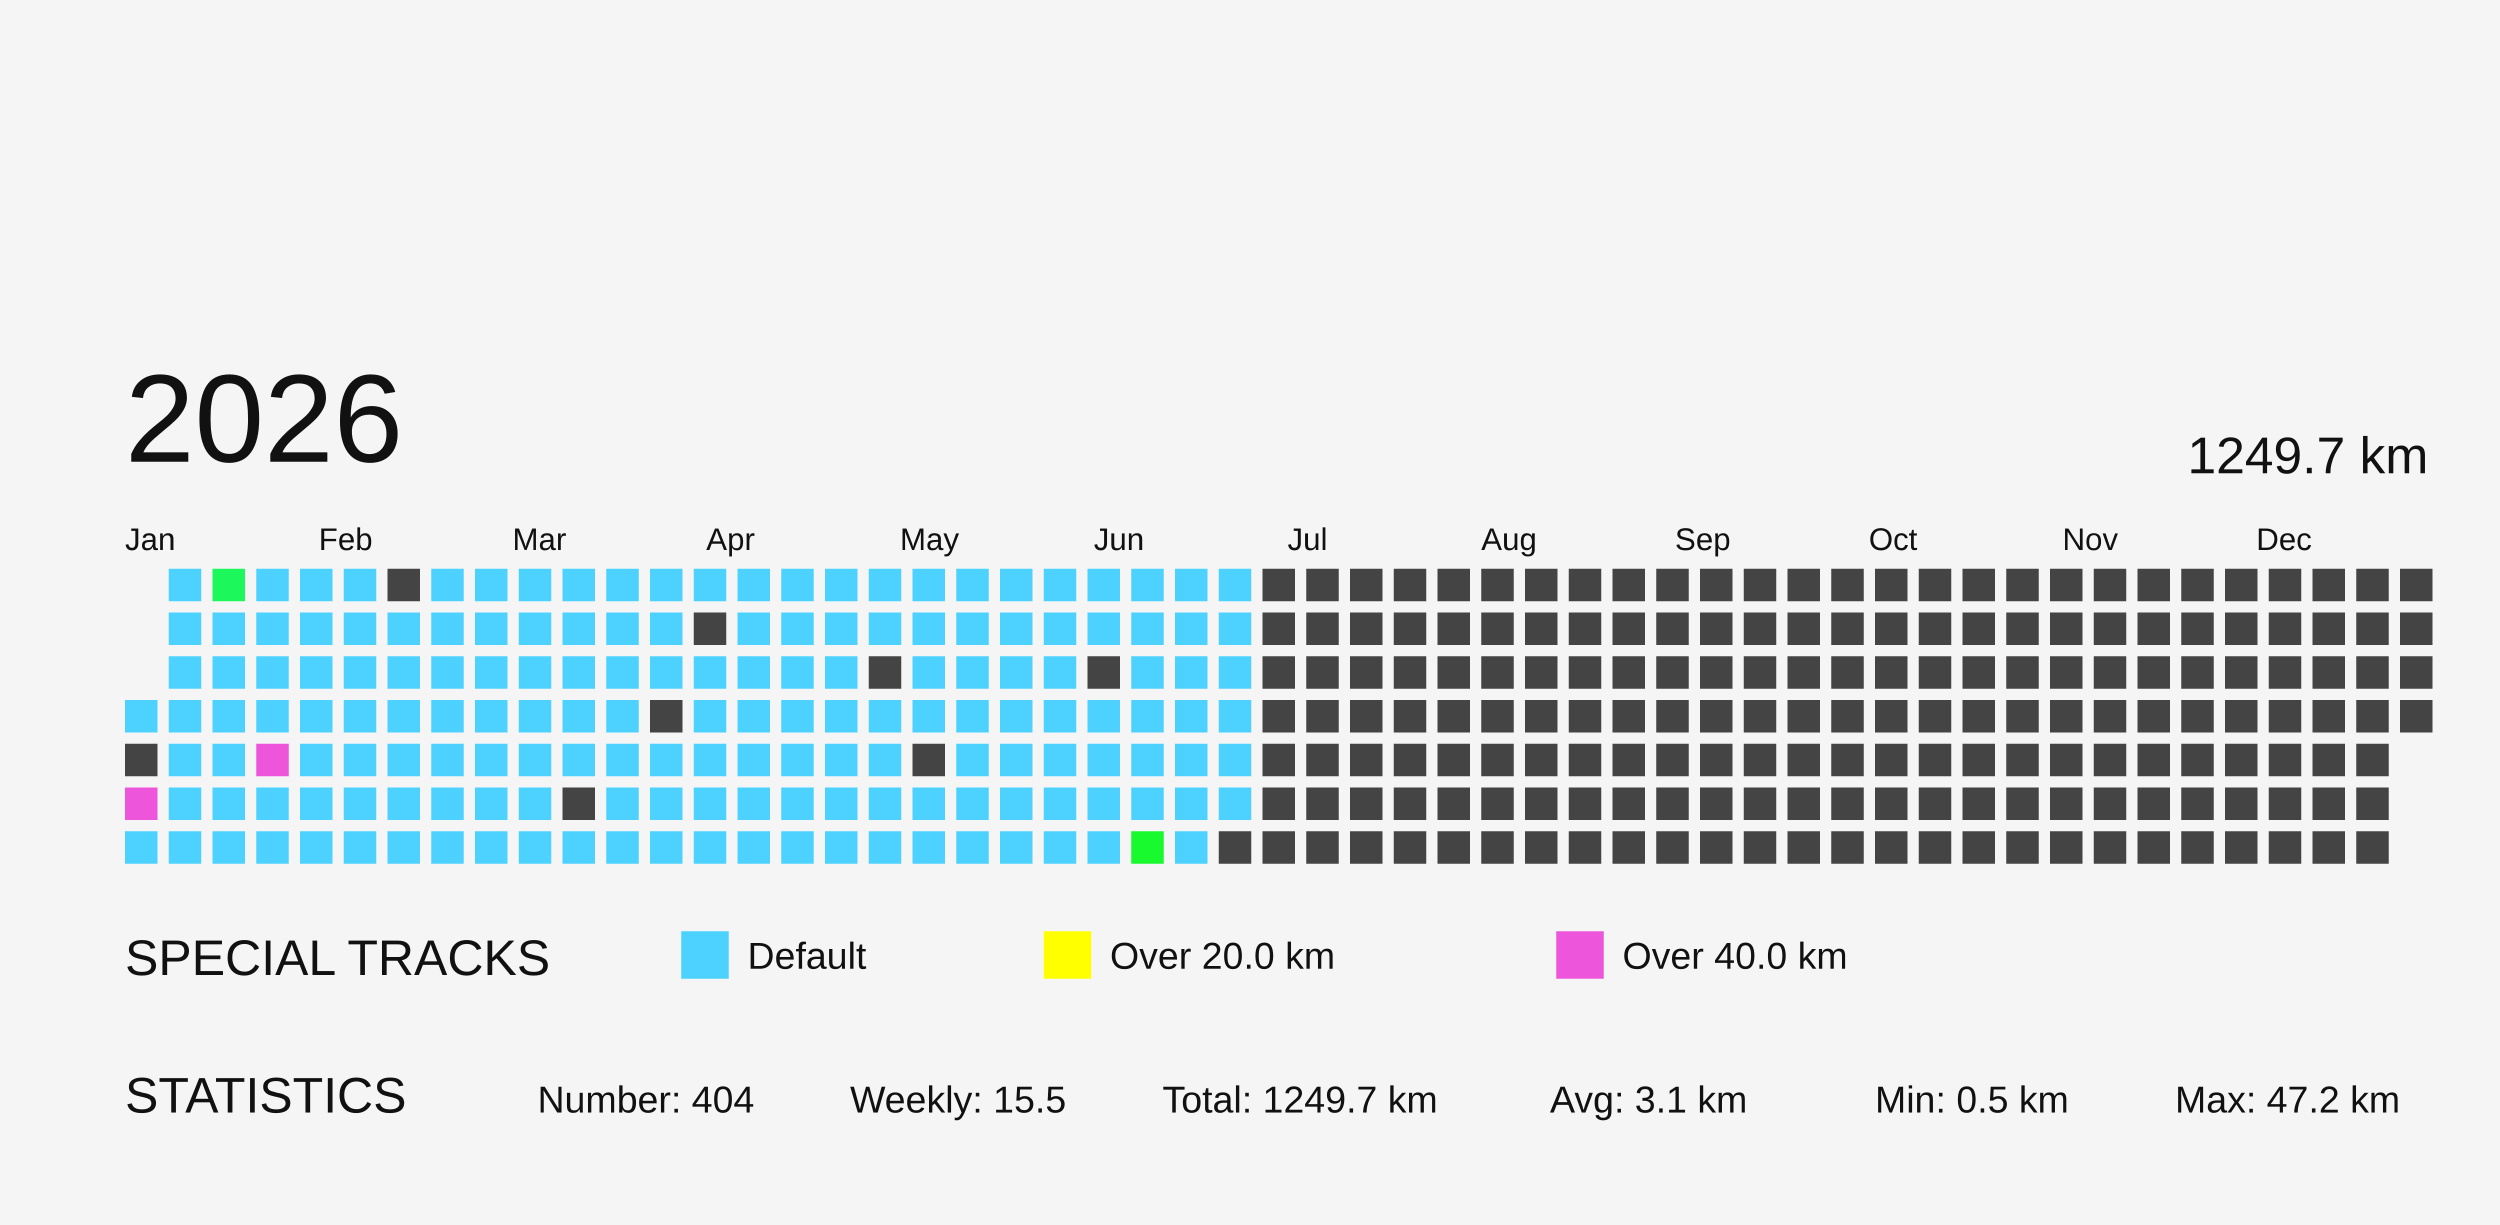
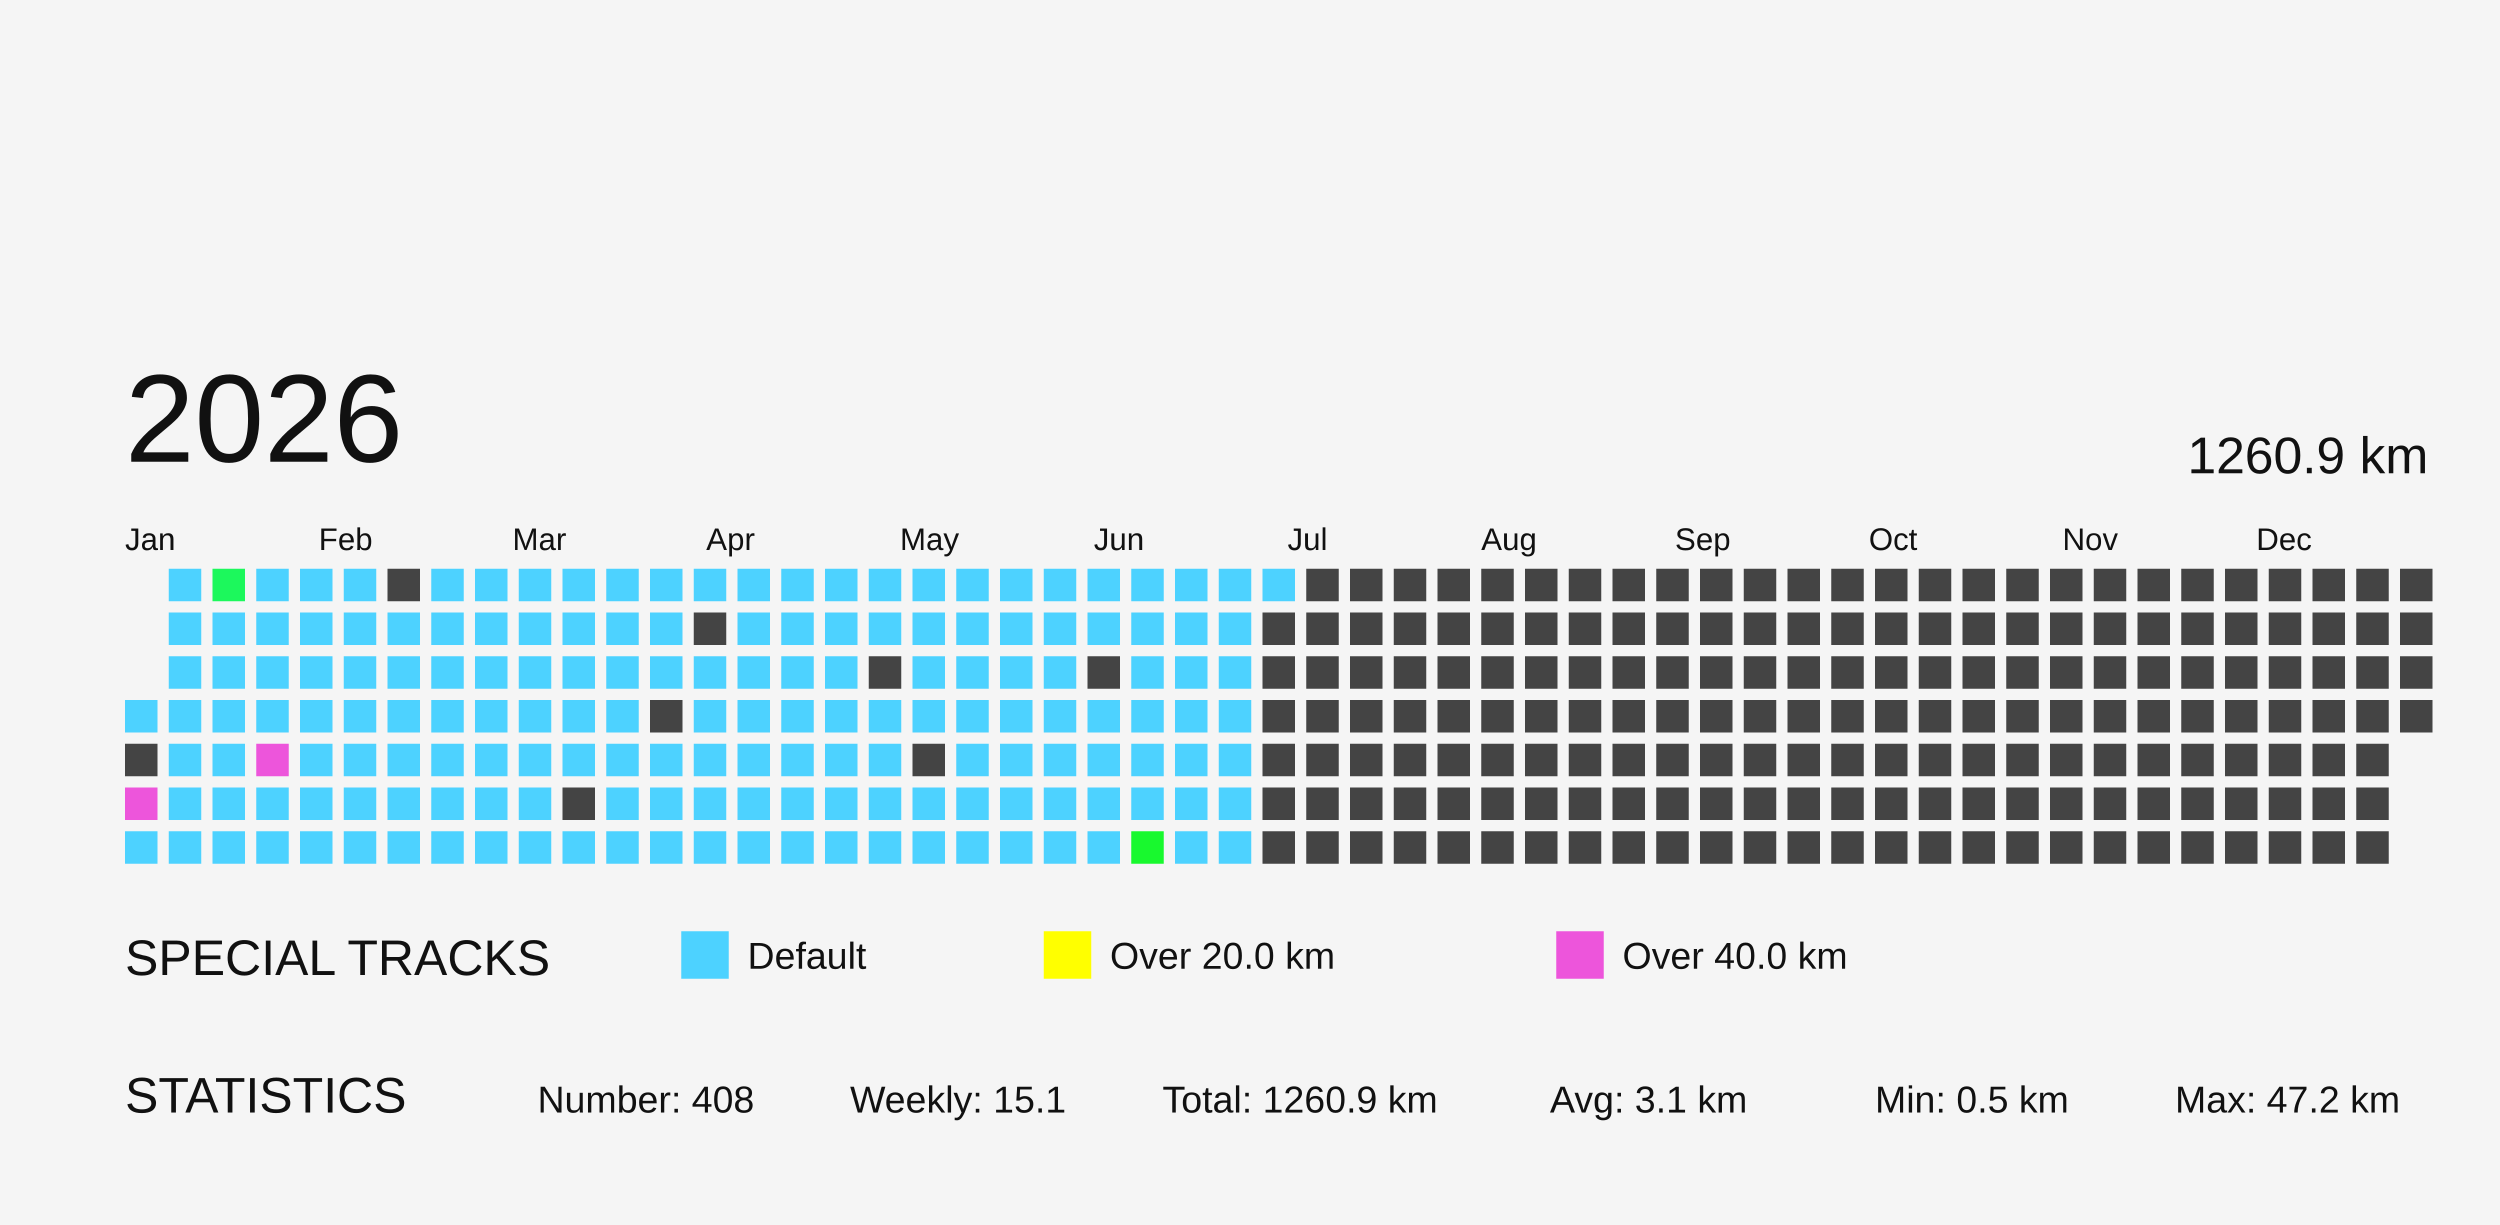
<svg xmlns="http://www.w3.org/2000/svg" baseProfile="full" height="98mm" version="1.1" viewBox="0,0,200,98" width="200mm">
  <defs>
    <pattern height="2" id="indoor-stripe" patternUnits="userSpaceOnUse" width="2">
      <line stroke="white" stroke-opacity="0.45" stroke-width="0.5" x1="0" x2="2" y1="2" y2="0" />
    </pattern>
  </defs>
  <rect fill="#f5f5f5" height="98" width="200" x="0" y="0" />
  <text fill="#111111" style="font-size:4px; font-family:Arial" x="10" y="78">SPECIAL TRACKS</text>
  <rect fill="#4DD2FF" height="2.8" stroke="#4DD2FF" width="2.8" x="55" y="75" />
  <text fill="#111111" style="font-size:3px; font-family:Arial" x="59.8" y="77.5">Default</text>
  <rect fill="#FFFF00" height="2.8" stroke="#FFFF00" width="2.8" x="84" y="75" />
  <text fill="#111111" style="font-size:3px; font-family:Arial" x="88.8" y="77.5">Over 20.0 km</text>
  <rect fill="#ED55DB" height="2.8" stroke="#ED55DB" width="2.8" x="125" y="75" />
  <text fill="#111111" style="font-size:3px; font-family:Arial" x="129.8" y="77.5">Over 40.0 km</text>
  <text fill="#111111" style="font-size:4px; font-family:Arial" x="10" y="89">STATISTICS</text>
-   <text fill="#111111" style="font-size:3px; font-family:Arial" x="43" y="89">Number: 404</text>
-   <text fill="#111111" style="font-size:3px; font-family:Arial" x="68" y="89">Weekly: 15.5</text>
-   <text fill="#111111" style="font-size:3px; font-family:Arial" x="93" y="89">Total: 1249.7 km</text>
+   <text fill="#111111" style="font-size:3px; font-family:Arial" x="43" y="89">Number: 408</text>
+   <text fill="#111111" style="font-size:3px; font-family:Arial" x="68" y="89">Weekly: 15.1</text>
+   <text fill="#111111" style="font-size:3px; font-family:Arial" x="93" y="89">Total: 1260.9 km</text>
  <text fill="#111111" style="font-size:3px; font-family:Arial" x="124" y="89">Avg: 3.1 km</text>
  <text fill="#111111" style="font-size:3px; font-family:Arial" x="150" y="89">Min: 0.5 km</text>
  <text fill="#111111" style="font-size:3px; font-family:Arial" x="174" y="89">Max: 47.2 km</text>
  <text dominant-baseline="hanging" fill="#111111" style="font-size:10.0px; font-family:Arial;" x="10" y="30">2026</text>
-   <text dominant-baseline="hanging" fill="#111111" style="font-size:4.125px; font-family:Arial;" x="175" y="35">1249.7 km</text>
+   <text dominant-baseline="hanging" fill="#111111" style="font-size:4.125px; font-family:Arial;" x="175" y="35">1260.9 km</text>
  <text fill="#111111" style="font-size:2.5px; font-family:Arial" x="10.0" y="44">Jan</text>
  <text fill="#111111" style="font-size:2.5px; font-family:Arial" x="25.5" y="44">Feb</text>
  <text fill="#111111" style="font-size:2.5px; font-family:Arial" x="41.0" y="44">Mar</text>
  <text fill="#111111" style="font-size:2.5px; font-family:Arial" x="56.5" y="44">Apr</text>
  <text fill="#111111" style="font-size:2.5px; font-family:Arial" x="72.0" y="44">May</text>
  <text fill="#111111" style="font-size:2.5px; font-family:Arial" x="87.5" y="44">Jun</text>
  <text fill="#111111" style="font-size:2.5px; font-family:Arial" x="103.0" y="44">Jul</text>
  <text fill="#111111" style="font-size:2.5px; font-family:Arial" x="118.5" y="44">Aug</text>
  <text fill="#111111" style="font-size:2.5px; font-family:Arial" x="134.0" y="44">Sep</text>
  <text fill="#111111" style="font-size:2.5px; font-family:Arial" x="149.5" y="44">Oct</text>
  <text fill="#111111" style="font-size:2.5px; font-family:Arial" x="165.0" y="44">Nov</text>
  <text fill="#111111" style="font-size:2.5px; font-family:Arial" x="180.5" y="44">Dec</text>
  <rect fill="#4dd2ff" height="2.6" width="2.6" x="10.0" y="56.0" />
  <rect fill="#444444" height="2.6" width="2.6" x="10.0" y="59.5" />
  <rect fill="#ED55DB" height="2.6" width="2.6" x="10.0" y="63.0" />
  <rect fill="#4dd2ff" height="2.6" width="2.6" x="10.0" y="66.5" />
  <rect fill="#4dd2ff" height="2.6" width="2.6" x="13.5" y="45.5" />
  <rect fill="#4dd2ff" height="2.6" width="2.6" x="13.5" y="49.0" />
  <rect fill="#4dd2ff" height="2.6" width="2.6" x="13.5" y="52.5" />
  <rect fill="#4dd2ff" height="2.6" width="2.6" x="13.5" y="56.0" />
  <rect fill="#4dd2ff" height="2.6" width="2.6" x="13.5" y="59.5" />
  <rect fill="#4dd2ff" height="2.6" width="2.6" x="13.5" y="63.0" />
  <rect fill="#4dd2ff" height="2.6" width="2.6" x="13.5" y="66.5" />
  <rect fill="#1cf85c" height="2.6" width="2.6" x="17.0" y="45.5" />
  <rect fill="#4dd2ff" height="2.6" width="2.6" x="17.0" y="49.0" />
  <rect fill="#4dd2ff" height="2.6" width="2.6" x="17.0" y="52.5" />
  <rect fill="#4dd2ff" height="2.6" width="2.6" x="17.0" y="56.0" />
  <rect fill="#4dd2ff" height="2.6" width="2.6" x="17.0" y="59.5" />
  <rect fill="#4dd2ff" height="2.6" width="2.6" x="17.0" y="63.0" />
  <rect fill="#4dd2ff" height="2.6" width="2.6" x="17.0" y="66.5" />
  <rect fill="#4dd2ff" height="2.6" width="2.6" x="20.5" y="45.5" />
  <rect fill="#4dd2ff" height="2.6" width="2.6" x="20.5" y="49.0" />
  <rect fill="#4dd2ff" height="2.6" width="2.6" x="20.5" y="52.5" />
  <rect fill="#4dd2ff" height="2.6" width="2.6" x="20.5" y="56.0" />
  <rect fill="#ED55DB" height="2.6" width="2.6" x="20.5" y="59.5" />
  <rect fill="#4dd2ff" height="2.6" width="2.6" x="20.5" y="63.0" />
  <rect fill="#4dd2ff" height="2.6" width="2.6" x="20.5" y="66.5" />
  <rect fill="#4dd2ff" height="2.6" width="2.6" x="24.0" y="45.5" />
  <rect fill="#4dd2ff" height="2.6" width="2.6" x="24.0" y="49.0" />
  <rect fill="#4dd2ff" height="2.6" width="2.6" x="24.0" y="52.5" />
  <rect fill="#4dd2ff" height="2.6" width="2.6" x="24.0" y="56.0" />
  <rect fill="#4dd2ff" height="2.6" width="2.6" x="24.0" y="59.5" />
  <rect fill="#4dd2ff" height="2.6" width="2.6" x="24.0" y="63.0" />
  <rect fill="#4dd2ff" height="2.6" width="2.6" x="24.0" y="66.5" />
  <rect fill="#4dd2ff" height="2.6" width="2.6" x="27.5" y="45.5" />
  <rect fill="#4dd2ff" height="2.6" width="2.6" x="27.5" y="49.0" />
  <rect fill="#4dd2ff" height="2.6" width="2.6" x="27.5" y="52.5" />
  <rect fill="#4dd2ff" height="2.6" width="2.6" x="27.5" y="56.0" />
  <rect fill="#4dd2ff" height="2.6" width="2.6" x="27.5" y="59.5" />
  <rect fill="#4dd2ff" height="2.6" width="2.6" x="27.5" y="63.0" />
  <rect fill="#4dd2ff" height="2.6" width="2.6" x="27.5" y="66.5" />
  <rect fill="#444444" height="2.6" width="2.6" x="31.0" y="45.5" />
  <rect fill="#4dd2ff" height="2.6" width="2.6" x="31.0" y="49.0" />
  <rect fill="#4dd2ff" height="2.6" width="2.6" x="31.0" y="52.5" />
  <rect fill="#4dd2ff" height="2.6" width="2.6" x="31.0" y="56.0" />
  <rect fill="#4dd2ff" height="2.6" width="2.6" x="31.0" y="59.5" />
  <rect fill="#4dd2ff" height="2.6" width="2.6" x="31.0" y="63.0" />
  <rect fill="#4dd2ff" height="2.6" width="2.6" x="31.0" y="66.5" />
  <rect fill="#4dd2ff" height="2.6" width="2.6" x="34.5" y="45.5" />
  <rect fill="#4dd2ff" height="2.6" width="2.6" x="34.5" y="49.0" />
  <rect fill="#4dd2ff" height="2.6" width="2.6" x="34.5" y="52.5" />
  <rect fill="#4dd2ff" height="2.6" width="2.6" x="34.5" y="56.0" />
  <rect fill="#4dd2ff" height="2.6" width="2.6" x="34.5" y="59.5" />
  <rect fill="#4dd2ff" height="2.6" width="2.6" x="34.5" y="63.0" />
  <rect fill="#4dd2ff" height="2.6" width="2.6" x="34.5" y="66.5" />
  <rect fill="#4dd2ff" height="2.6" width="2.6" x="38.0" y="45.5" />
  <rect fill="#4dd2ff" height="2.6" width="2.6" x="38.0" y="49.0" />
  <rect fill="#4dd2ff" height="2.6" width="2.6" x="38.0" y="52.5" />
  <rect fill="#4dd2ff" height="2.6" width="2.6" x="38.0" y="56.0" />
  <rect fill="#4dd2ff" height="2.6" width="2.6" x="38.0" y="59.5" />
  <rect fill="#4dd2ff" height="2.6" width="2.6" x="38.0" y="63.0" />
  <rect fill="#4dd2ff" height="2.6" width="2.6" x="38.0" y="66.5" />
  <rect fill="#4dd2ff" height="2.6" width="2.6" x="41.5" y="45.5" />
  <rect fill="#4dd2ff" height="2.6" width="2.6" x="41.5" y="49.0" />
  <rect fill="#4dd2ff" height="2.6" width="2.6" x="41.5" y="52.5" />
  <rect fill="#4dd2ff" height="2.6" width="2.6" x="41.5" y="56.0" />
  <rect fill="#4dd2ff" height="2.6" width="2.6" x="41.5" y="59.5" />
  <rect fill="#4dd2ff" height="2.6" width="2.6" x="41.5" y="63.0" />
  <rect fill="#4dd2ff" height="2.6" width="2.6" x="41.5" y="66.5" />
  <rect fill="#4dd2ff" height="2.6" width="2.6" x="45.0" y="45.5" />
  <rect fill="#4dd2ff" height="2.6" width="2.6" x="45.0" y="49.0" />
  <rect fill="#4dd2ff" height="2.6" width="2.6" x="45.0" y="52.5" />
  <rect fill="#4dd2ff" height="2.6" width="2.6" x="45.0" y="56.0" />
  <rect fill="#4dd2ff" height="2.6" width="2.6" x="45.0" y="59.5" />
  <rect fill="#444444" height="2.6" width="2.6" x="45.0" y="63.0" />
  <rect fill="#4dd2ff" height="2.6" width="2.6" x="45.0" y="66.5" />
  <rect fill="#4dd2ff" height="2.6" width="2.6" x="48.5" y="45.5" />
  <rect fill="#4dd2ff" height="2.6" width="2.6" x="48.5" y="49.0" />
  <rect fill="#4dd2ff" height="2.6" width="2.6" x="48.5" y="52.5" />
  <rect fill="#4dd2ff" height="2.6" width="2.6" x="48.5" y="56.0" />
  <rect fill="#4dd2ff" height="2.6" width="2.6" x="48.5" y="59.5" />
  <rect fill="#4dd2ff" height="2.6" width="2.6" x="48.5" y="63.0" />
  <rect fill="#4dd2ff" height="2.6" width="2.6" x="48.5" y="66.5" />
  <rect fill="#4dd2ff" height="2.6" width="2.6" x="52.0" y="45.5" />
  <rect fill="#4dd2ff" height="2.6" width="2.6" x="52.0" y="49.0" />
  <rect fill="#4dd2ff" height="2.6" width="2.6" x="52.0" y="52.5" />
  <rect fill="#444444" height="2.6" width="2.6" x="52.0" y="56.0" />
  <rect fill="#4dd2ff" height="2.6" width="2.6" x="52.0" y="59.5" />
  <rect fill="#4dd2ff" height="2.6" width="2.6" x="52.0" y="63.0" />
  <rect fill="#4dd2ff" height="2.6" width="2.6" x="52.0" y="66.5" />
  <rect fill="#4dd2ff" height="2.6" width="2.6" x="55.5" y="45.5" />
  <rect fill="#444444" height="2.6" width="2.6" x="55.5" y="49.0" />
  <rect fill="#4dd2ff" height="2.6" width="2.6" x="55.5" y="52.5" />
  <rect fill="#4dd2ff" height="2.6" width="2.6" x="55.5" y="56.0" />
  <rect fill="#4dd2ff" height="2.6" width="2.6" x="55.5" y="59.5" />
  <rect fill="#4dd2ff" height="2.6" width="2.6" x="55.5" y="63.0" />
  <rect fill="#4dd2ff" height="2.6" width="2.6" x="55.5" y="66.5" />
  <rect fill="#4dd2ff" height="2.6" width="2.6" x="59.0" y="45.5" />
  <rect fill="#4dd2ff" height="2.6" width="2.6" x="59.0" y="49.0" />
  <rect fill="#4dd2ff" height="2.6" width="2.6" x="59.0" y="52.5" />
  <rect fill="#4dd2ff" height="2.6" width="2.6" x="59.0" y="56.0" />
  <rect fill="#4dd2ff" height="2.6" width="2.6" x="59.0" y="59.5" />
  <rect fill="#4dd2ff" height="2.6" width="2.6" x="59.0" y="63.0" />
  <rect fill="#4dd2ff" height="2.6" width="2.6" x="59.0" y="66.5" />
  <rect fill="#4dd2ff" height="2.6" width="2.6" x="62.5" y="45.5" />
  <rect fill="#4dd2ff" height="2.6" width="2.6" x="62.5" y="49.0" />
  <rect fill="#4dd2ff" height="2.6" width="2.6" x="62.5" y="52.5" />
  <rect fill="#4dd2ff" height="2.6" width="2.6" x="62.5" y="56.0" />
  <rect fill="#4dd2ff" height="2.6" width="2.6" x="62.5" y="59.5" />
  <rect fill="#4dd2ff" height="2.6" width="2.6" x="62.5" y="63.0" />
  <rect fill="#4dd2ff" height="2.6" width="2.6" x="62.5" y="66.5" />
  <rect fill="#4dd2ff" height="2.6" width="2.6" x="66.0" y="45.5" />
  <rect fill="#4dd2ff" height="2.6" width="2.6" x="66.0" y="49.0" />
  <rect fill="#4dd2ff" height="2.6" width="2.6" x="66.0" y="52.5" />
  <rect fill="#4dd2ff" height="2.6" width="2.6" x="66.0" y="56.0" />
  <rect fill="#4dd2ff" height="2.6" width="2.6" x="66.0" y="59.5" />
  <rect fill="#4dd2ff" height="2.6" width="2.6" x="66.0" y="63.0" />
  <rect fill="#4dd2ff" height="2.6" width="2.6" x="66.0" y="66.5" />
  <rect fill="#4dd2ff" height="2.6" width="2.6" x="69.5" y="45.5" />
  <rect fill="#4dd2ff" height="2.6" width="2.6" x="69.5" y="49.0" />
  <rect fill="#444444" height="2.6" width="2.6" x="69.5" y="52.5" />
  <rect fill="#4dd2ff" height="2.6" width="2.6" x="69.5" y="56.0" />
  <rect fill="#4dd2ff" height="2.6" width="2.6" x="69.5" y="59.5" />
  <rect fill="#4dd2ff" height="2.6" width="2.6" x="69.5" y="63.0" />
  <rect fill="#4dd2ff" height="2.6" width="2.6" x="69.5" y="66.5" />
  <rect fill="#4dd2ff" height="2.6" width="2.6" x="73.0" y="45.5" />
  <rect fill="#4dd2ff" height="2.6" width="2.6" x="73.0" y="49.0" />
  <rect fill="#4dd2ff" height="2.6" width="2.6" x="73.0" y="52.5" />
  <rect fill="#4dd2ff" height="2.6" width="2.6" x="73.0" y="56.0" />
  <rect fill="#444444" height="2.6" width="2.6" x="73.0" y="59.5" />
  <rect fill="#4dd2ff" height="2.6" width="2.6" x="73.0" y="63.0" />
  <rect fill="#4dd2ff" height="2.6" width="2.6" x="73.0" y="66.5" />
  <rect fill="#4dd2ff" height="2.6" width="2.6" x="76.5" y="45.5" />
  <rect fill="#4dd2ff" height="2.6" width="2.6" x="76.5" y="49.0" />
  <rect fill="#4dd2ff" height="2.6" width="2.6" x="76.5" y="52.5" />
  <rect fill="#4dd2ff" height="2.6" width="2.6" x="76.5" y="56.0" />
  <rect fill="#4dd2ff" height="2.6" width="2.6" x="76.5" y="59.5" />
  <rect fill="#4dd2ff" height="2.6" width="2.6" x="76.5" y="63.0" />
  <rect fill="#4dd2ff" height="2.6" width="2.6" x="76.5" y="66.5" />
  <rect fill="#4dd2ff" height="2.6" width="2.6" x="80.0" y="45.5" />
  <rect fill="#4dd2ff" height="2.6" width="2.6" x="80.0" y="49.0" />
  <rect fill="#4dd2ff" height="2.6" width="2.6" x="80.0" y="52.5" />
  <rect fill="#4dd2ff" height="2.6" width="2.6" x="80.0" y="56.0" />
  <rect fill="#4dd2ff" height="2.6" width="2.6" x="80.0" y="59.5" />
  <rect fill="#4dd2ff" height="2.6" width="2.6" x="80.0" y="63.0" />
  <rect fill="#4dd2ff" height="2.6" width="2.6" x="80.0" y="66.5" />
  <rect fill="#4dd2ff" height="2.6" width="2.6" x="83.5" y="45.5" />
  <rect fill="#4dd2ff" height="2.6" width="2.6" x="83.5" y="49.0" />
  <rect fill="#4dd2ff" height="2.6" width="2.6" x="83.5" y="52.5" />
  <rect fill="#4dd2ff" height="2.6" width="2.6" x="83.5" y="56.0" />
  <rect fill="#4dd2ff" height="2.6" width="2.6" x="83.5" y="59.5" />
  <rect fill="#4dd2ff" height="2.6" width="2.6" x="83.5" y="63.0" />
  <rect fill="#4dd2ff" height="2.6" width="2.6" x="83.5" y="66.5" />
  <rect fill="#4dd2ff" height="2.6" width="2.6" x="87.0" y="45.5" />
  <rect fill="#4dd2ff" height="2.6" width="2.6" x="87.0" y="49.0" />
  <rect fill="#444444" height="2.6" width="2.6" x="87.0" y="52.5" />
  <rect fill="#4dd2ff" height="2.6" width="2.6" x="87.0" y="56.0" />
  <rect fill="#4dd2ff" height="2.6" width="2.6" x="87.0" y="59.5" />
  <rect fill="#4dd2ff" height="2.6" width="2.6" x="87.0" y="63.0" />
  <rect fill="#4dd2ff" height="2.6" width="2.6" x="87.0" y="66.5" />
  <rect fill="#4dd2ff" height="2.6" width="2.6" x="90.5" y="45.5" />
  <rect fill="#4dd2ff" height="2.6" width="2.6" x="90.5" y="49.0" />
  <rect fill="#4dd2ff" height="2.6" width="2.6" x="90.5" y="52.5" />
  <rect fill="#4dd2ff" height="2.6" width="2.6" x="90.5" y="56.0" />
  <rect fill="#4dd2ff" height="2.6" width="2.6" x="90.5" y="59.5" />
  <rect fill="#4dd2ff" height="2.6" width="2.6" x="90.5" y="63.0" />
  <rect fill="#18f92e" height="2.6" width="2.6" x="90.5" y="66.5" />
  <rect fill="#4dd2ff" height="2.6" width="2.6" x="94.0" y="45.5" />
  <rect fill="#4dd2ff" height="2.6" width="2.6" x="94.0" y="49.0" />
  <rect fill="#4dd2ff" height="2.6" width="2.6" x="94.0" y="52.5" />
  <rect fill="#4dd2ff" height="2.6" width="2.6" x="94.0" y="56.0" />
  <rect fill="#4dd2ff" height="2.6" width="2.6" x="94.0" y="59.5" />
  <rect fill="#4dd2ff" height="2.6" width="2.6" x="94.0" y="63.0" />
  <rect fill="#4dd2ff" height="2.6" width="2.6" x="94.0" y="66.5" />
  <rect fill="#4dd2ff" height="2.6" width="2.6" x="97.5" y="45.5" />
  <rect fill="#4dd2ff" height="2.6" width="2.6" x="97.5" y="49.0" />
  <rect fill="#4dd2ff" height="2.6" width="2.6" x="97.5" y="52.5" />
  <rect fill="#4dd2ff" height="2.6" width="2.6" x="97.5" y="56.0" />
  <rect fill="#4dd2ff" height="2.6" width="2.6" x="97.5" y="59.5" />
  <rect fill="#4dd2ff" height="2.6" width="2.6" x="97.5" y="63.0" />
-   <rect fill="#444444" height="2.6" width="2.6" x="97.5" y="66.5" />
-   <rect fill="#444444" height="2.6" width="2.6" x="101.0" y="45.5" />
+   <rect fill="#4dd2ff" height="2.6" width="2.6" x="97.5" y="66.5" />
+   <rect fill="#4dd2ff" height="2.6" width="2.6" x="101.0" y="45.5" />
  <rect fill="#444444" height="2.6" width="2.6" x="101.0" y="49.0" />
  <rect fill="#444444" height="2.6" width="2.6" x="101.0" y="52.5" />
  <rect fill="#444444" height="2.6" width="2.6" x="101.0" y="56.0" />
  <rect fill="#444444" height="2.6" width="2.6" x="101.0" y="59.5" />
  <rect fill="#444444" height="2.6" width="2.6" x="101.0" y="63.0" />
  <rect fill="#444444" height="2.6" width="2.6" x="101.0" y="66.5" />
  <rect fill="#444444" height="2.6" width="2.6" x="104.5" y="45.5" />
  <rect fill="#444444" height="2.6" width="2.6" x="104.5" y="49.0" />
  <rect fill="#444444" height="2.6" width="2.6" x="104.5" y="52.5" />
  <rect fill="#444444" height="2.6" width="2.6" x="104.5" y="56.0" />
  <rect fill="#444444" height="2.6" width="2.6" x="104.5" y="59.5" />
  <rect fill="#444444" height="2.6" width="2.6" x="104.5" y="63.0" />
  <rect fill="#444444" height="2.6" width="2.6" x="104.5" y="66.5" />
  <rect fill="#444444" height="2.6" width="2.6" x="108.0" y="45.5" />
  <rect fill="#444444" height="2.6" width="2.6" x="108.0" y="49.0" />
  <rect fill="#444444" height="2.6" width="2.6" x="108.0" y="52.5" />
  <rect fill="#444444" height="2.6" width="2.6" x="108.0" y="56.0" />
  <rect fill="#444444" height="2.6" width="2.6" x="108.0" y="59.5" />
  <rect fill="#444444" height="2.6" width="2.6" x="108.0" y="63.0" />
  <rect fill="#444444" height="2.6" width="2.6" x="108.0" y="66.5" />
  <rect fill="#444444" height="2.6" width="2.6" x="111.5" y="45.5" />
  <rect fill="#444444" height="2.6" width="2.6" x="111.5" y="49.0" />
  <rect fill="#444444" height="2.6" width="2.6" x="111.5" y="52.5" />
  <rect fill="#444444" height="2.6" width="2.6" x="111.5" y="56.0" />
  <rect fill="#444444" height="2.6" width="2.6" x="111.5" y="59.5" />
  <rect fill="#444444" height="2.6" width="2.6" x="111.5" y="63.0" />
  <rect fill="#444444" height="2.6" width="2.6" x="111.5" y="66.5" />
  <rect fill="#444444" height="2.6" width="2.6" x="115.0" y="45.5" />
  <rect fill="#444444" height="2.6" width="2.6" x="115.0" y="49.0" />
  <rect fill="#444444" height="2.6" width="2.6" x="115.0" y="52.5" />
  <rect fill="#444444" height="2.6" width="2.6" x="115.0" y="56.0" />
  <rect fill="#444444" height="2.6" width="2.6" x="115.0" y="59.5" />
  <rect fill="#444444" height="2.6" width="2.6" x="115.0" y="63.0" />
  <rect fill="#444444" height="2.6" width="2.6" x="115.0" y="66.5" />
  <rect fill="#444444" height="2.6" width="2.6" x="118.5" y="45.5" />
  <rect fill="#444444" height="2.6" width="2.6" x="118.5" y="49.0" />
  <rect fill="#444444" height="2.6" width="2.6" x="118.5" y="52.5" />
  <rect fill="#444444" height="2.6" width="2.6" x="118.5" y="56.0" />
  <rect fill="#444444" height="2.6" width="2.6" x="118.5" y="59.5" />
  <rect fill="#444444" height="2.6" width="2.6" x="118.5" y="63.0" />
  <rect fill="#444444" height="2.6" width="2.6" x="118.5" y="66.5" />
  <rect fill="#444444" height="2.6" width="2.6" x="122.0" y="45.5" />
  <rect fill="#444444" height="2.6" width="2.6" x="122.0" y="49.0" />
  <rect fill="#444444" height="2.6" width="2.6" x="122.0" y="52.5" />
  <rect fill="#444444" height="2.6" width="2.6" x="122.0" y="56.0" />
  <rect fill="#444444" height="2.6" width="2.6" x="122.0" y="59.5" />
  <rect fill="#444444" height="2.6" width="2.6" x="122.0" y="63.0" />
  <rect fill="#444444" height="2.6" width="2.6" x="122.0" y="66.5" />
  <rect fill="#444444" height="2.6" width="2.6" x="125.5" y="45.5" />
  <rect fill="#444444" height="2.6" width="2.6" x="125.5" y="49.0" />
  <rect fill="#444444" height="2.6" width="2.6" x="125.5" y="52.5" />
  <rect fill="#444444" height="2.6" width="2.6" x="125.5" y="56.0" />
  <rect fill="#444444" height="2.6" width="2.6" x="125.5" y="59.5" />
  <rect fill="#444444" height="2.6" width="2.6" x="125.5" y="63.0" />
  <rect fill="#444444" height="2.6" width="2.6" x="125.5" y="66.5" />
  <rect fill="#444444" height="2.6" width="2.6" x="129.0" y="45.5" />
  <rect fill="#444444" height="2.6" width="2.6" x="129.0" y="49.0" />
  <rect fill="#444444" height="2.6" width="2.6" x="129.0" y="52.5" />
  <rect fill="#444444" height="2.6" width="2.6" x="129.0" y="56.0" />
  <rect fill="#444444" height="2.6" width="2.6" x="129.0" y="59.5" />
  <rect fill="#444444" height="2.6" width="2.6" x="129.0" y="63.0" />
  <rect fill="#444444" height="2.6" width="2.6" x="129.0" y="66.5" />
  <rect fill="#444444" height="2.6" width="2.6" x="132.5" y="45.5" />
  <rect fill="#444444" height="2.6" width="2.6" x="132.5" y="49.0" />
  <rect fill="#444444" height="2.6" width="2.6" x="132.5" y="52.5" />
  <rect fill="#444444" height="2.6" width="2.6" x="132.5" y="56.0" />
  <rect fill="#444444" height="2.6" width="2.6" x="132.5" y="59.5" />
  <rect fill="#444444" height="2.6" width="2.6" x="132.5" y="63.0" />
  <rect fill="#444444" height="2.6" width="2.6" x="132.5" y="66.5" />
  <rect fill="#444444" height="2.6" width="2.6" x="136.0" y="45.5" />
  <rect fill="#444444" height="2.6" width="2.6" x="136.0" y="49.0" />
  <rect fill="#444444" height="2.6" width="2.6" x="136.0" y="52.5" />
  <rect fill="#444444" height="2.6" width="2.6" x="136.0" y="56.0" />
  <rect fill="#444444" height="2.6" width="2.6" x="136.0" y="59.5" />
  <rect fill="#444444" height="2.6" width="2.6" x="136.0" y="63.0" />
  <rect fill="#444444" height="2.6" width="2.6" x="136.0" y="66.5" />
  <rect fill="#444444" height="2.6" width="2.6" x="139.5" y="45.5" />
  <rect fill="#444444" height="2.6" width="2.6" x="139.5" y="49.0" />
  <rect fill="#444444" height="2.6" width="2.6" x="139.5" y="52.5" />
  <rect fill="#444444" height="2.6" width="2.6" x="139.5" y="56.0" />
  <rect fill="#444444" height="2.6" width="2.6" x="139.5" y="59.5" />
  <rect fill="#444444" height="2.6" width="2.6" x="139.5" y="63.0" />
  <rect fill="#444444" height="2.6" width="2.6" x="139.5" y="66.5" />
  <rect fill="#444444" height="2.6" width="2.6" x="143.0" y="45.5" />
  <rect fill="#444444" height="2.6" width="2.6" x="143.0" y="49.0" />
  <rect fill="#444444" height="2.6" width="2.6" x="143.0" y="52.5" />
  <rect fill="#444444" height="2.6" width="2.6" x="143.0" y="56.0" />
  <rect fill="#444444" height="2.6" width="2.6" x="143.0" y="59.5" />
  <rect fill="#444444" height="2.6" width="2.6" x="143.0" y="63.0" />
  <rect fill="#444444" height="2.6" width="2.6" x="143.0" y="66.5" />
  <rect fill="#444444" height="2.6" width="2.6" x="146.5" y="45.5" />
  <rect fill="#444444" height="2.6" width="2.6" x="146.5" y="49.0" />
  <rect fill="#444444" height="2.6" width="2.6" x="146.5" y="52.5" />
  <rect fill="#444444" height="2.6" width="2.6" x="146.5" y="56.0" />
  <rect fill="#444444" height="2.6" width="2.6" x="146.5" y="59.5" />
  <rect fill="#444444" height="2.6" width="2.6" x="146.5" y="63.0" />
  <rect fill="#444444" height="2.6" width="2.6" x="146.5" y="66.5" />
  <rect fill="#444444" height="2.6" width="2.6" x="150.0" y="45.5" />
  <rect fill="#444444" height="2.6" width="2.6" x="150.0" y="49.0" />
  <rect fill="#444444" height="2.6" width="2.6" x="150.0" y="52.5" />
  <rect fill="#444444" height="2.6" width="2.6" x="150.0" y="56.0" />
  <rect fill="#444444" height="2.6" width="2.6" x="150.0" y="59.5" />
  <rect fill="#444444" height="2.6" width="2.6" x="150.0" y="63.0" />
  <rect fill="#444444" height="2.6" width="2.6" x="150.0" y="66.5" />
  <rect fill="#444444" height="2.6" width="2.6" x="153.5" y="45.5" />
  <rect fill="#444444" height="2.6" width="2.6" x="153.5" y="49.0" />
  <rect fill="#444444" height="2.6" width="2.6" x="153.5" y="52.5" />
  <rect fill="#444444" height="2.6" width="2.6" x="153.5" y="56.0" />
  <rect fill="#444444" height="2.6" width="2.6" x="153.5" y="59.5" />
  <rect fill="#444444" height="2.6" width="2.6" x="153.5" y="63.0" />
  <rect fill="#444444" height="2.6" width="2.6" x="153.5" y="66.5" />
  <rect fill="#444444" height="2.6" width="2.6" x="157.0" y="45.5" />
  <rect fill="#444444" height="2.6" width="2.6" x="157.0" y="49.0" />
  <rect fill="#444444" height="2.6" width="2.6" x="157.0" y="52.5" />
  <rect fill="#444444" height="2.6" width="2.6" x="157.0" y="56.0" />
  <rect fill="#444444" height="2.6" width="2.6" x="157.0" y="59.5" />
  <rect fill="#444444" height="2.6" width="2.6" x="157.0" y="63.0" />
  <rect fill="#444444" height="2.6" width="2.6" x="157.0" y="66.5" />
  <rect fill="#444444" height="2.6" width="2.6" x="160.5" y="45.5" />
  <rect fill="#444444" height="2.6" width="2.6" x="160.5" y="49.0" />
  <rect fill="#444444" height="2.6" width="2.6" x="160.5" y="52.5" />
  <rect fill="#444444" height="2.6" width="2.6" x="160.5" y="56.0" />
  <rect fill="#444444" height="2.6" width="2.6" x="160.5" y="59.5" />
  <rect fill="#444444" height="2.6" width="2.6" x="160.5" y="63.0" />
  <rect fill="#444444" height="2.6" width="2.6" x="160.5" y="66.5" />
  <rect fill="#444444" height="2.6" width="2.6" x="164.0" y="45.5" />
  <rect fill="#444444" height="2.6" width="2.6" x="164.0" y="49.0" />
  <rect fill="#444444" height="2.6" width="2.6" x="164.0" y="52.5" />
  <rect fill="#444444" height="2.6" width="2.6" x="164.0" y="56.0" />
  <rect fill="#444444" height="2.6" width="2.6" x="164.0" y="59.5" />
  <rect fill="#444444" height="2.6" width="2.6" x="164.0" y="63.0" />
  <rect fill="#444444" height="2.6" width="2.6" x="164.0" y="66.5" />
  <rect fill="#444444" height="2.6" width="2.6" x="167.5" y="45.5" />
  <rect fill="#444444" height="2.6" width="2.6" x="167.5" y="49.0" />
  <rect fill="#444444" height="2.6" width="2.6" x="167.5" y="52.5" />
  <rect fill="#444444" height="2.6" width="2.6" x="167.5" y="56.0" />
  <rect fill="#444444" height="2.6" width="2.6" x="167.5" y="59.5" />
  <rect fill="#444444" height="2.6" width="2.6" x="167.5" y="63.0" />
  <rect fill="#444444" height="2.6" width="2.6" x="167.5" y="66.5" />
  <rect fill="#444444" height="2.6" width="2.6" x="171.0" y="45.5" />
  <rect fill="#444444" height="2.6" width="2.6" x="171.0" y="49.0" />
  <rect fill="#444444" height="2.6" width="2.6" x="171.0" y="52.5" />
  <rect fill="#444444" height="2.6" width="2.6" x="171.0" y="56.0" />
  <rect fill="#444444" height="2.6" width="2.6" x="171.0" y="59.5" />
  <rect fill="#444444" height="2.6" width="2.6" x="171.0" y="63.0" />
  <rect fill="#444444" height="2.6" width="2.6" x="171.0" y="66.5" />
  <rect fill="#444444" height="2.6" width="2.6" x="174.5" y="45.5" />
  <rect fill="#444444" height="2.6" width="2.6" x="174.5" y="49.0" />
  <rect fill="#444444" height="2.6" width="2.6" x="174.5" y="52.5" />
  <rect fill="#444444" height="2.6" width="2.6" x="174.5" y="56.0" />
  <rect fill="#444444" height="2.6" width="2.6" x="174.5" y="59.5" />
  <rect fill="#444444" height="2.6" width="2.6" x="174.5" y="63.0" />
  <rect fill="#444444" height="2.6" width="2.6" x="174.5" y="66.5" />
  <rect fill="#444444" height="2.6" width="2.6" x="178.0" y="45.5" />
  <rect fill="#444444" height="2.6" width="2.6" x="178.0" y="49.0" />
  <rect fill="#444444" height="2.6" width="2.6" x="178.0" y="52.5" />
  <rect fill="#444444" height="2.6" width="2.6" x="178.0" y="56.0" />
  <rect fill="#444444" height="2.6" width="2.6" x="178.0" y="59.5" />
  <rect fill="#444444" height="2.6" width="2.6" x="178.0" y="63.0" />
  <rect fill="#444444" height="2.6" width="2.6" x="178.0" y="66.5" />
  <rect fill="#444444" height="2.6" width="2.6" x="181.5" y="45.5" />
  <rect fill="#444444" height="2.6" width="2.6" x="181.5" y="49.0" />
  <rect fill="#444444" height="2.6" width="2.6" x="181.5" y="52.5" />
  <rect fill="#444444" height="2.6" width="2.6" x="181.5" y="56.0" />
  <rect fill="#444444" height="2.6" width="2.6" x="181.5" y="59.5" />
  <rect fill="#444444" height="2.6" width="2.6" x="181.5" y="63.0" />
  <rect fill="#444444" height="2.6" width="2.6" x="181.5" y="66.5" />
  <rect fill="#444444" height="2.6" width="2.6" x="185.0" y="45.5" />
  <rect fill="#444444" height="2.6" width="2.6" x="185.0" y="49.0" />
  <rect fill="#444444" height="2.6" width="2.6" x="185.0" y="52.5" />
  <rect fill="#444444" height="2.6" width="2.6" x="185.0" y="56.0" />
  <rect fill="#444444" height="2.6" width="2.6" x="185.0" y="59.5" />
  <rect fill="#444444" height="2.6" width="2.6" x="185.0" y="63.0" />
  <rect fill="#444444" height="2.6" width="2.6" x="185.0" y="66.5" />
  <rect fill="#444444" height="2.6" width="2.6" x="188.5" y="45.5" />
  <rect fill="#444444" height="2.6" width="2.6" x="188.5" y="49.0" />
  <rect fill="#444444" height="2.6" width="2.6" x="188.5" y="52.5" />
  <rect fill="#444444" height="2.6" width="2.6" x="188.5" y="56.0" />
  <rect fill="#444444" height="2.6" width="2.6" x="188.5" y="59.5" />
  <rect fill="#444444" height="2.6" width="2.6" x="188.5" y="63.0" />
  <rect fill="#444444" height="2.6" width="2.6" x="188.5" y="66.5" />
  <rect fill="#444444" height="2.6" width="2.6" x="192.0" y="45.5" />
  <rect fill="#444444" height="2.6" width="2.6" x="192.0" y="49.0" />
  <rect fill="#444444" height="2.6" width="2.6" x="192.0" y="52.5" />
  <rect fill="#444444" height="2.6" width="2.6" x="192.0" y="56.0" />
</svg>
